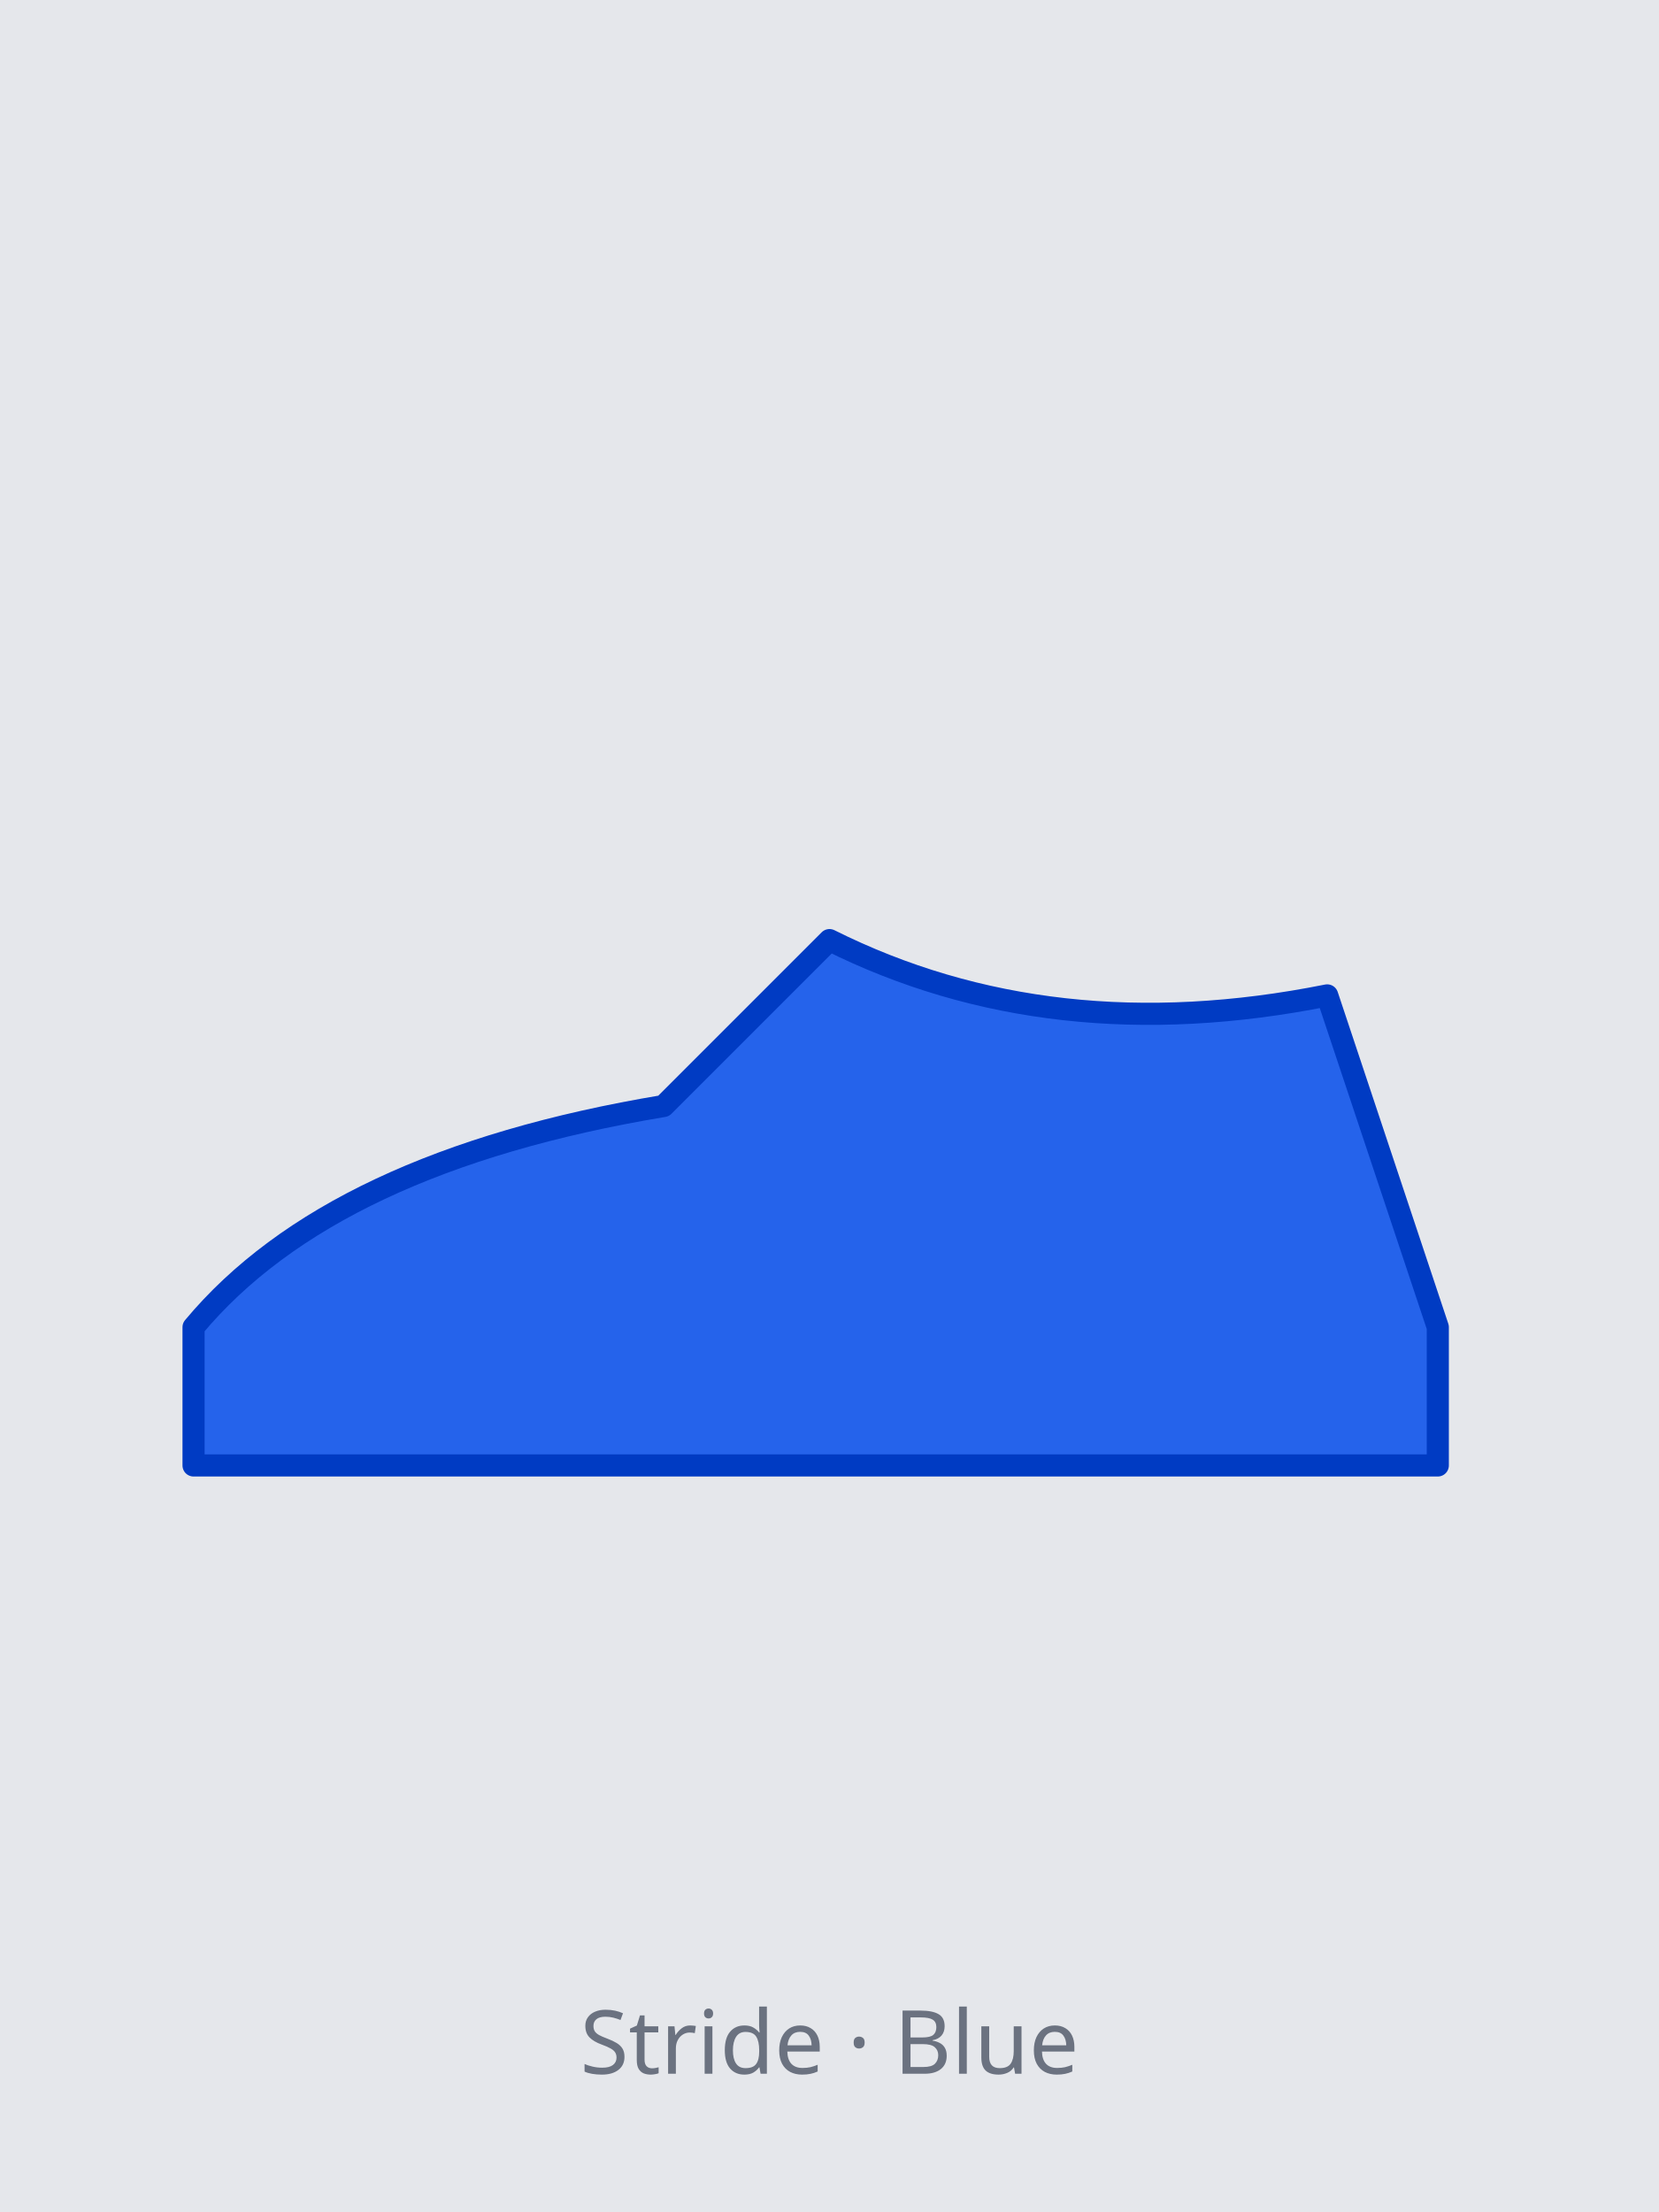
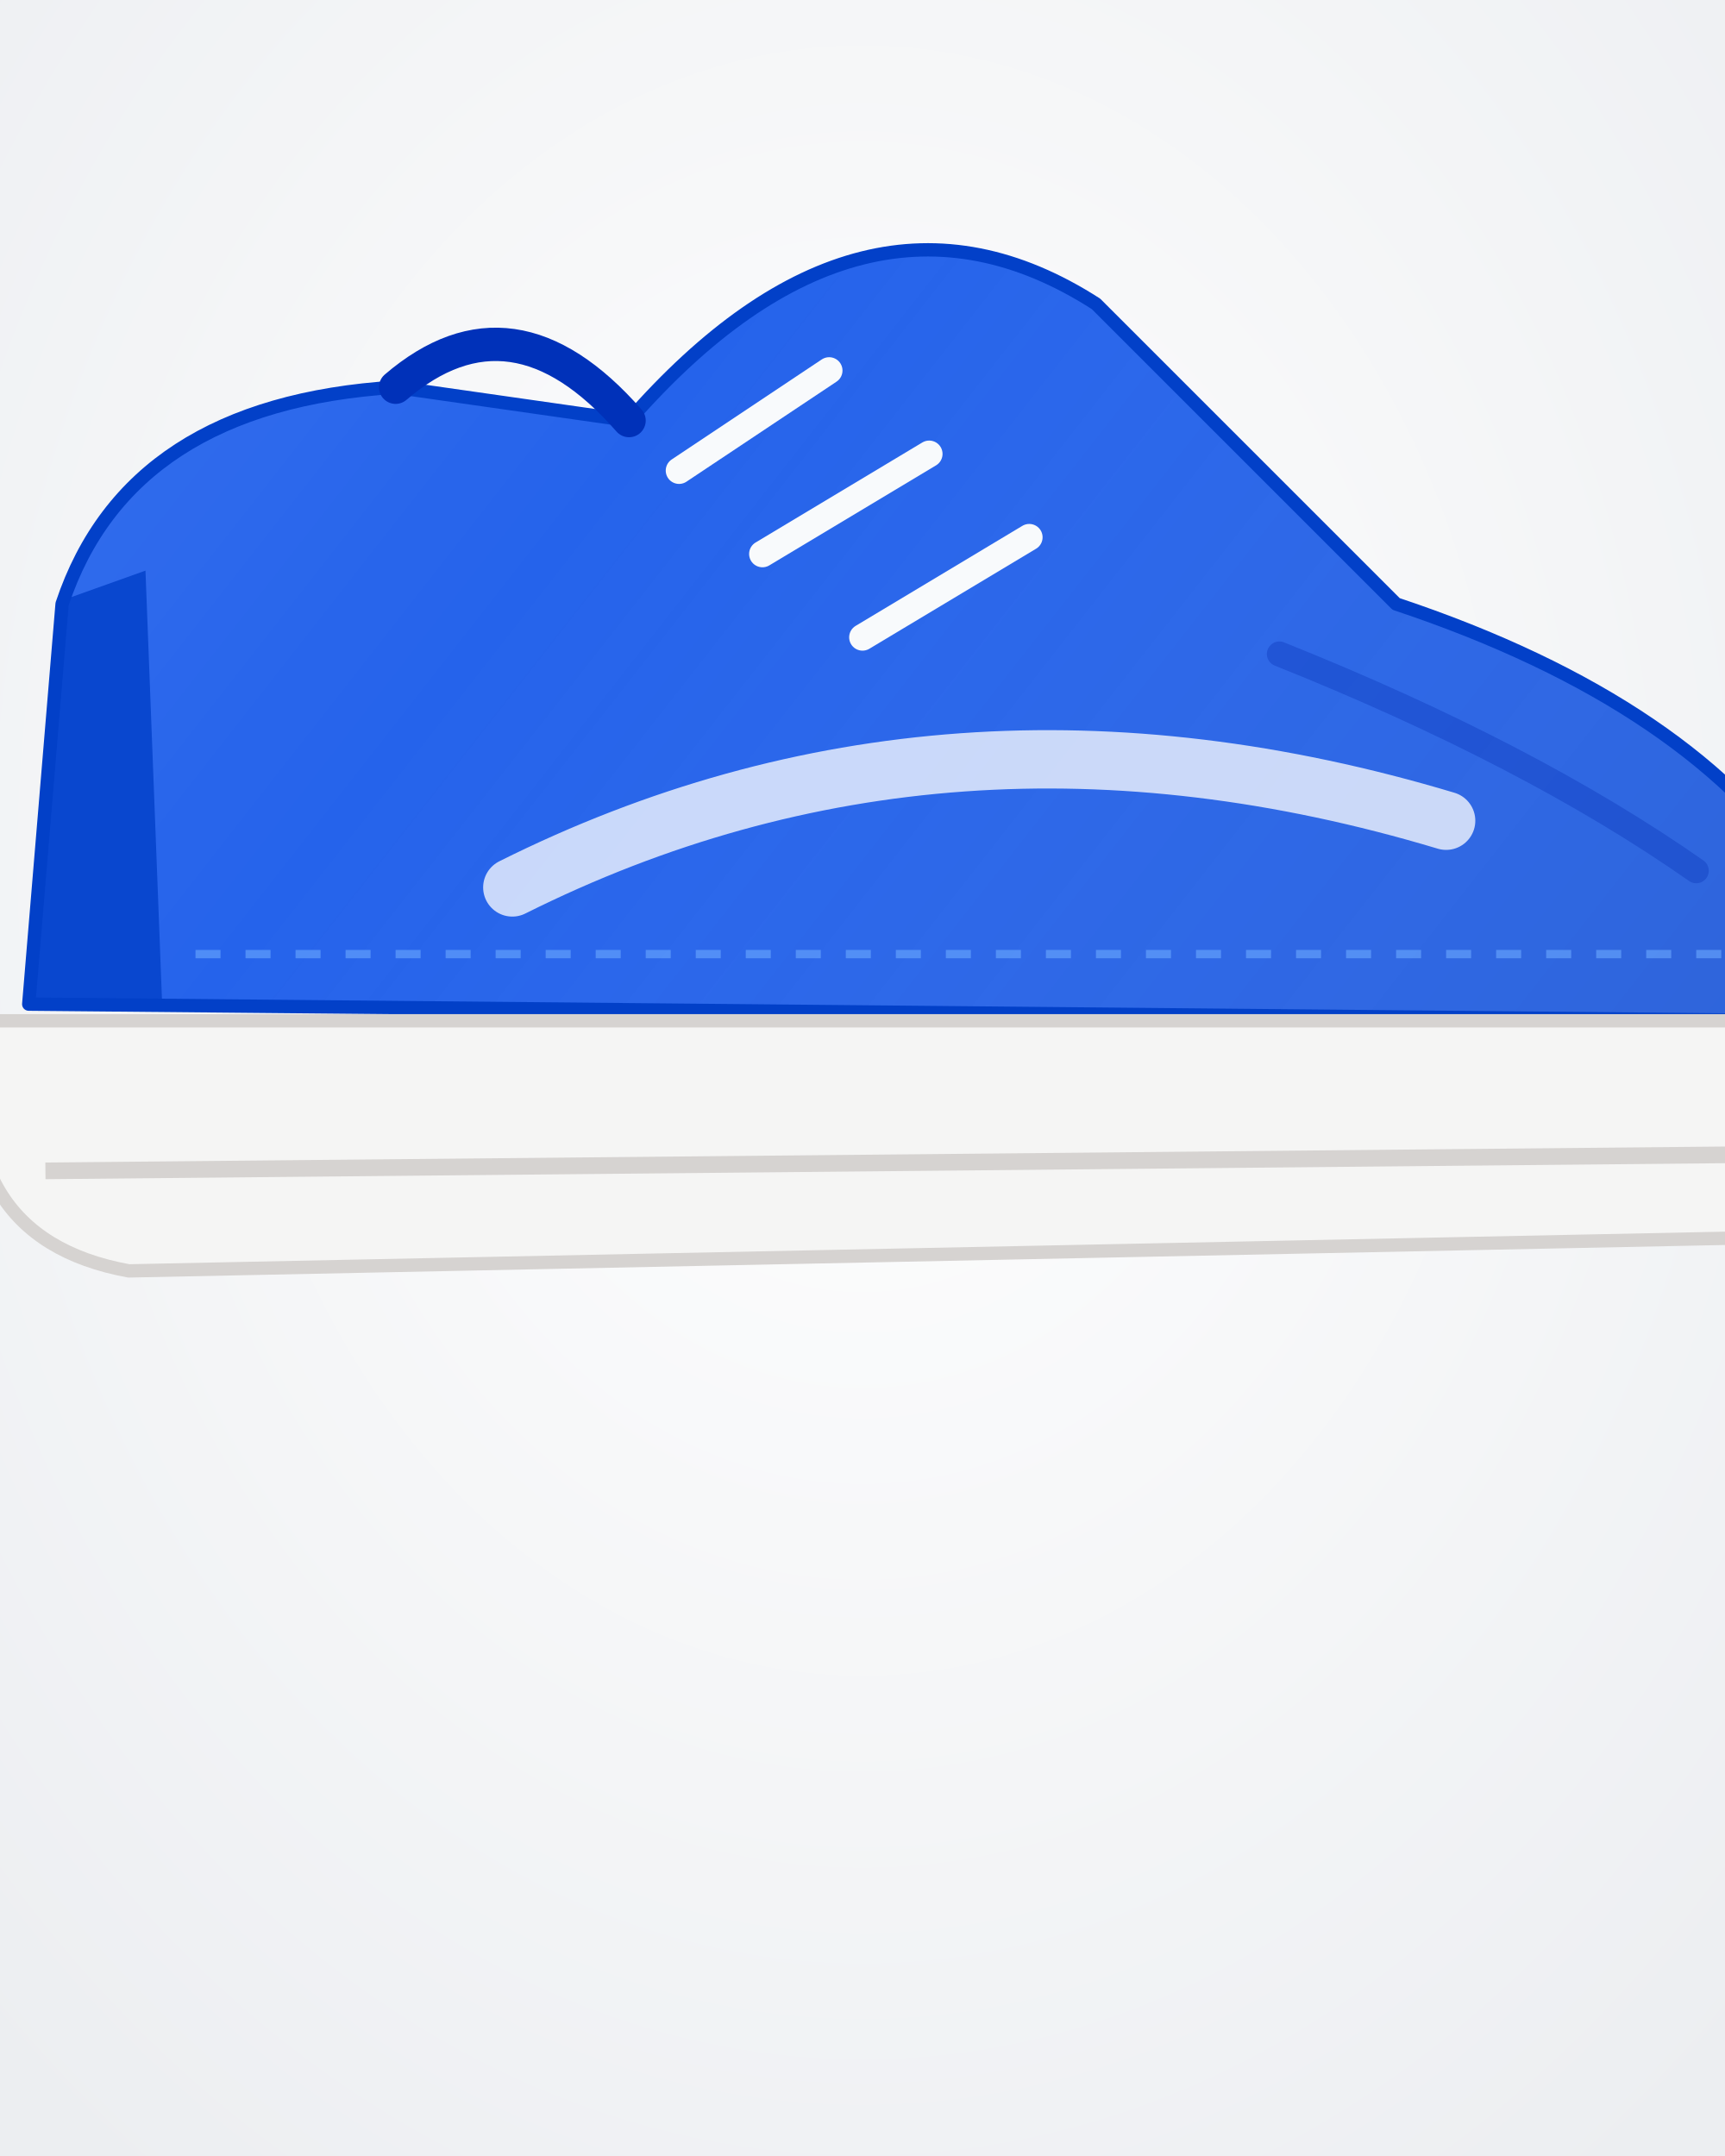
- <svg xmlns="http://www.w3.org/2000/svg" viewBox="0 0 300 400" width="600" height="800">
-   <rect width="300" height="400" fill="#e5e7eb" />
-   <g transform="translate(0,50) scale(-1,1) translate(-300,0)">
-     <path d="M40 190 L60 130 Q110 140 150 120 L180 150 Q240 160 265 190 L265 215 L40 215 Z" fill="#2563eb" stroke="#003bc3" stroke-width="4" stroke-linejoin="round" fill-rule="evenodd" />
+ <svg xmlns="http://www.w3.org/2000/svg" viewBox="0 0 300 375" width="600" height="750">
+   <defs>
+     <radialGradient id="bg" cx="50%" cy="40%" r="75%">
+       <stop offset="0" stop-color="#ffffff" />
+       <stop offset="1" stop-color="#eceef1" />
+     </radialGradient>
+     <linearGradient id="light" x1="0" x2="1" y1="0" y2="1">
+       <stop offset="0" stop-color="#ffffff" stop-opacity="0.22" />
+       <stop offset="0.45" stop-color="#ffffff" stop-opacity="0" />
+       <stop offset="1" stop-color="#000000" stop-opacity="0.22" />
+     </linearGradient>
+     <linearGradient id="metal" x1="0" x2="1" y1="0" y2="1">
+       <stop offset="0" stop-color="#f4f4f5" />
+       <stop offset="0.5" stop-color="#a1a1aa" />
+       <stop offset="1" stop-color="#e4e4e7" />
+     </linearGradient>
+     <radialGradient id="floor" cx="50%" cy="50%" r="50%">
+       <stop offset="0" stop-color="#000" stop-opacity="0.18" />
+       <stop offset="1" stop-color="#000" stop-opacity="0" />
+     </radialGradient>
+   </defs>
+   <rect width="300" height="375" fill="url(#bg)" />
+   <g transform="translate(150 150) scale(1.45) translate(-150 -235)">
+     <clipPath id="clip71">
+       <path d="M50 252 L54 204 Q62 180 94 178 L122 182 Q150 150 178 168 L214 204 Q250 216 264 238 L264 254 Z" />
+     </clipPath>
+     <path d="M50 252 L54 204 Q62 180 94 178 L122 182 Q150 150 178 168 L214 204 Q250 216 264 238 L264 254 Z" fill="#2563eb" />
+     <g clip-path="url(#clip71)">
+       <rect x="0" y="0" width="300" height="375" fill="url(#light)" />
+       <path d="M50 252 L50 205 L64 200 L66 252 Z" fill="#0947cf" />
+       <path d="M108 238 Q160 212 220 230" fill="none" stroke="#ffffff" stroke-width="7" stroke-linecap="round" opacity="0.75" />
+       <path d="M70 246 L258 246" fill="none" stroke="#6ba9ff" stroke-width="1" stroke-dasharray="3 3" opacity="0.6" />
+       <path d="M200 210 Q230 222 250 236" fill="none" stroke="#0027af" stroke-width="3" stroke-linecap="round" opacity="0.3" />
+     </g>
+     <path d="M50 252 L54 204 Q62 180 94 178 L122 182 Q150 150 178 168 L214 204 Q250 216 264 238 L264 254 Z" fill="none" stroke="#0240c8" stroke-width="1.6" stroke-linejoin="round" />
+     <path d="M94 178 Q108 166 122 182" fill="none" stroke="#0031b9" stroke-width="4" stroke-linecap="round" />
+     <g stroke="#f8fafc" stroke-width="3.2" stroke-linecap="round">
+       <path d="M128 188 L146 176" />
+       <path d="M138 198 L158 186" />
+       <path d="M150 208 L170 196" />
+     </g>
+     <path d="M44 254 L266 254 Q272 270 258 280 L62 284 Q40 280 44 254 Z" fill="#f5f5f4" stroke="#d6d3d1" stroke-width="1.6" />
+     <path d="M52 272 L262 270" stroke="#d6d3d1" stroke-width="2" />
  </g>
-   <text x="150" y="375" text-anchor="middle" font-family="sans-serif" font-size="16" fill="#6b7280">Stride · Blue</text>
</svg>
